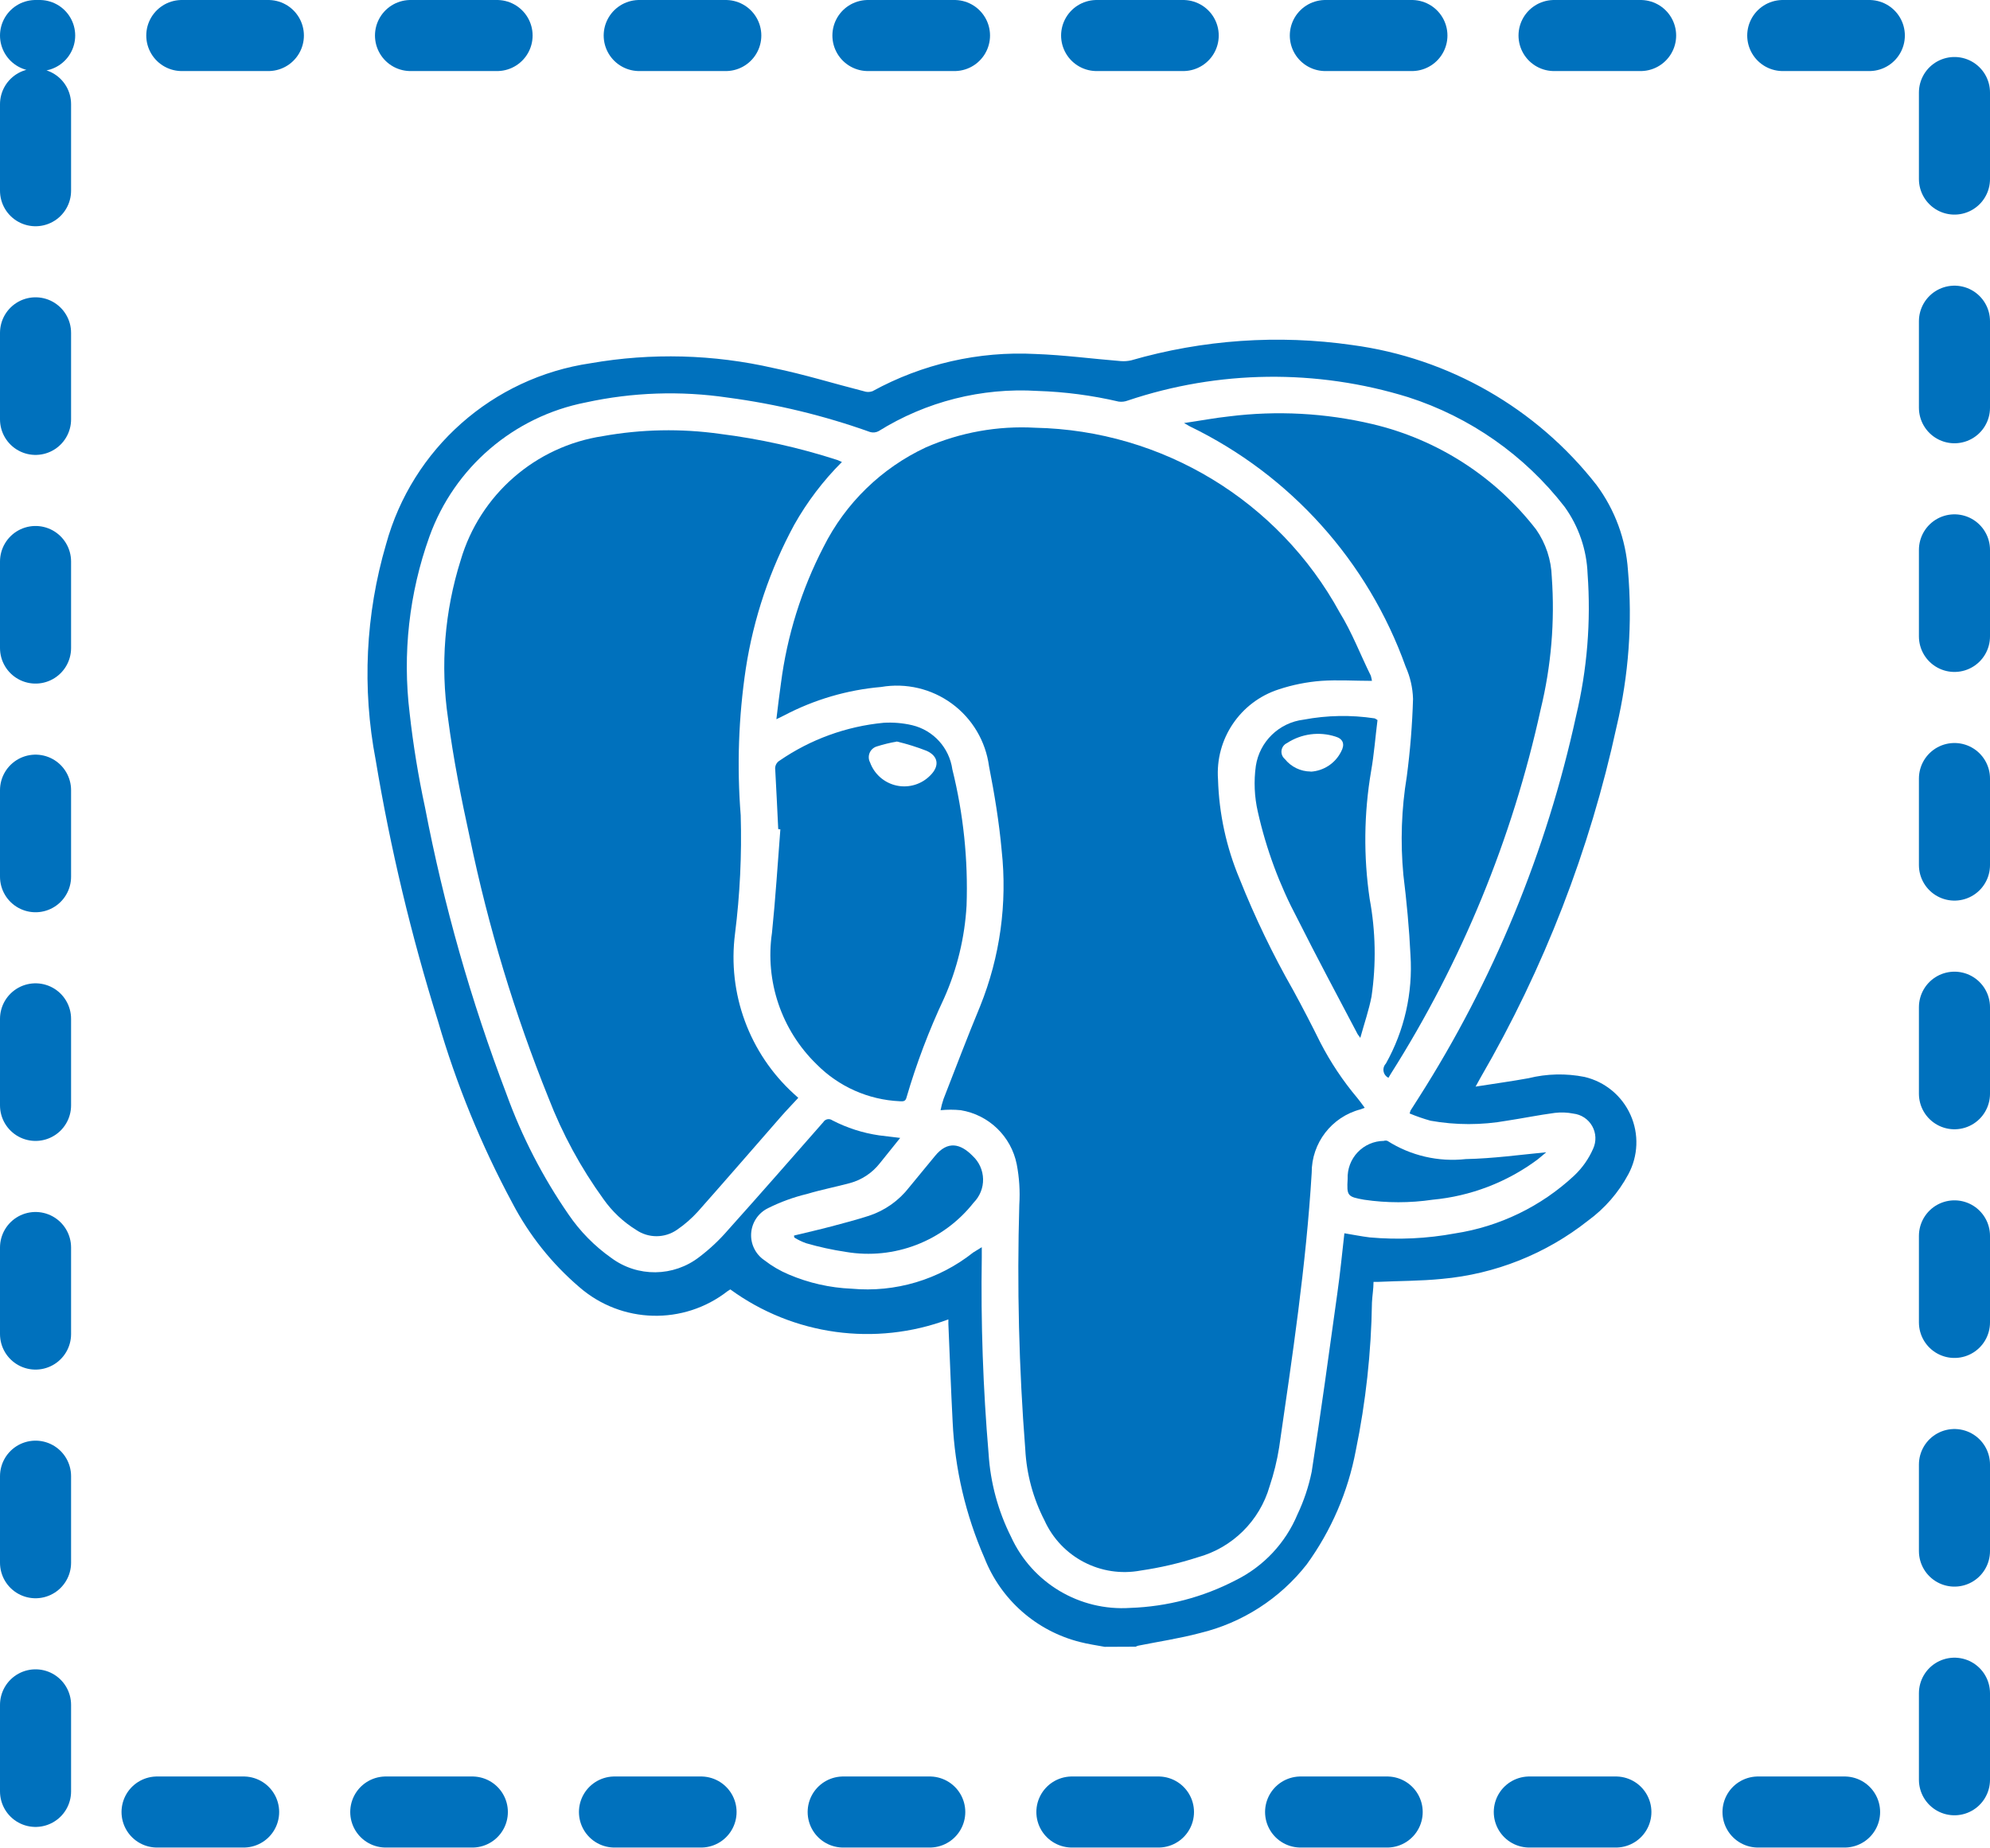
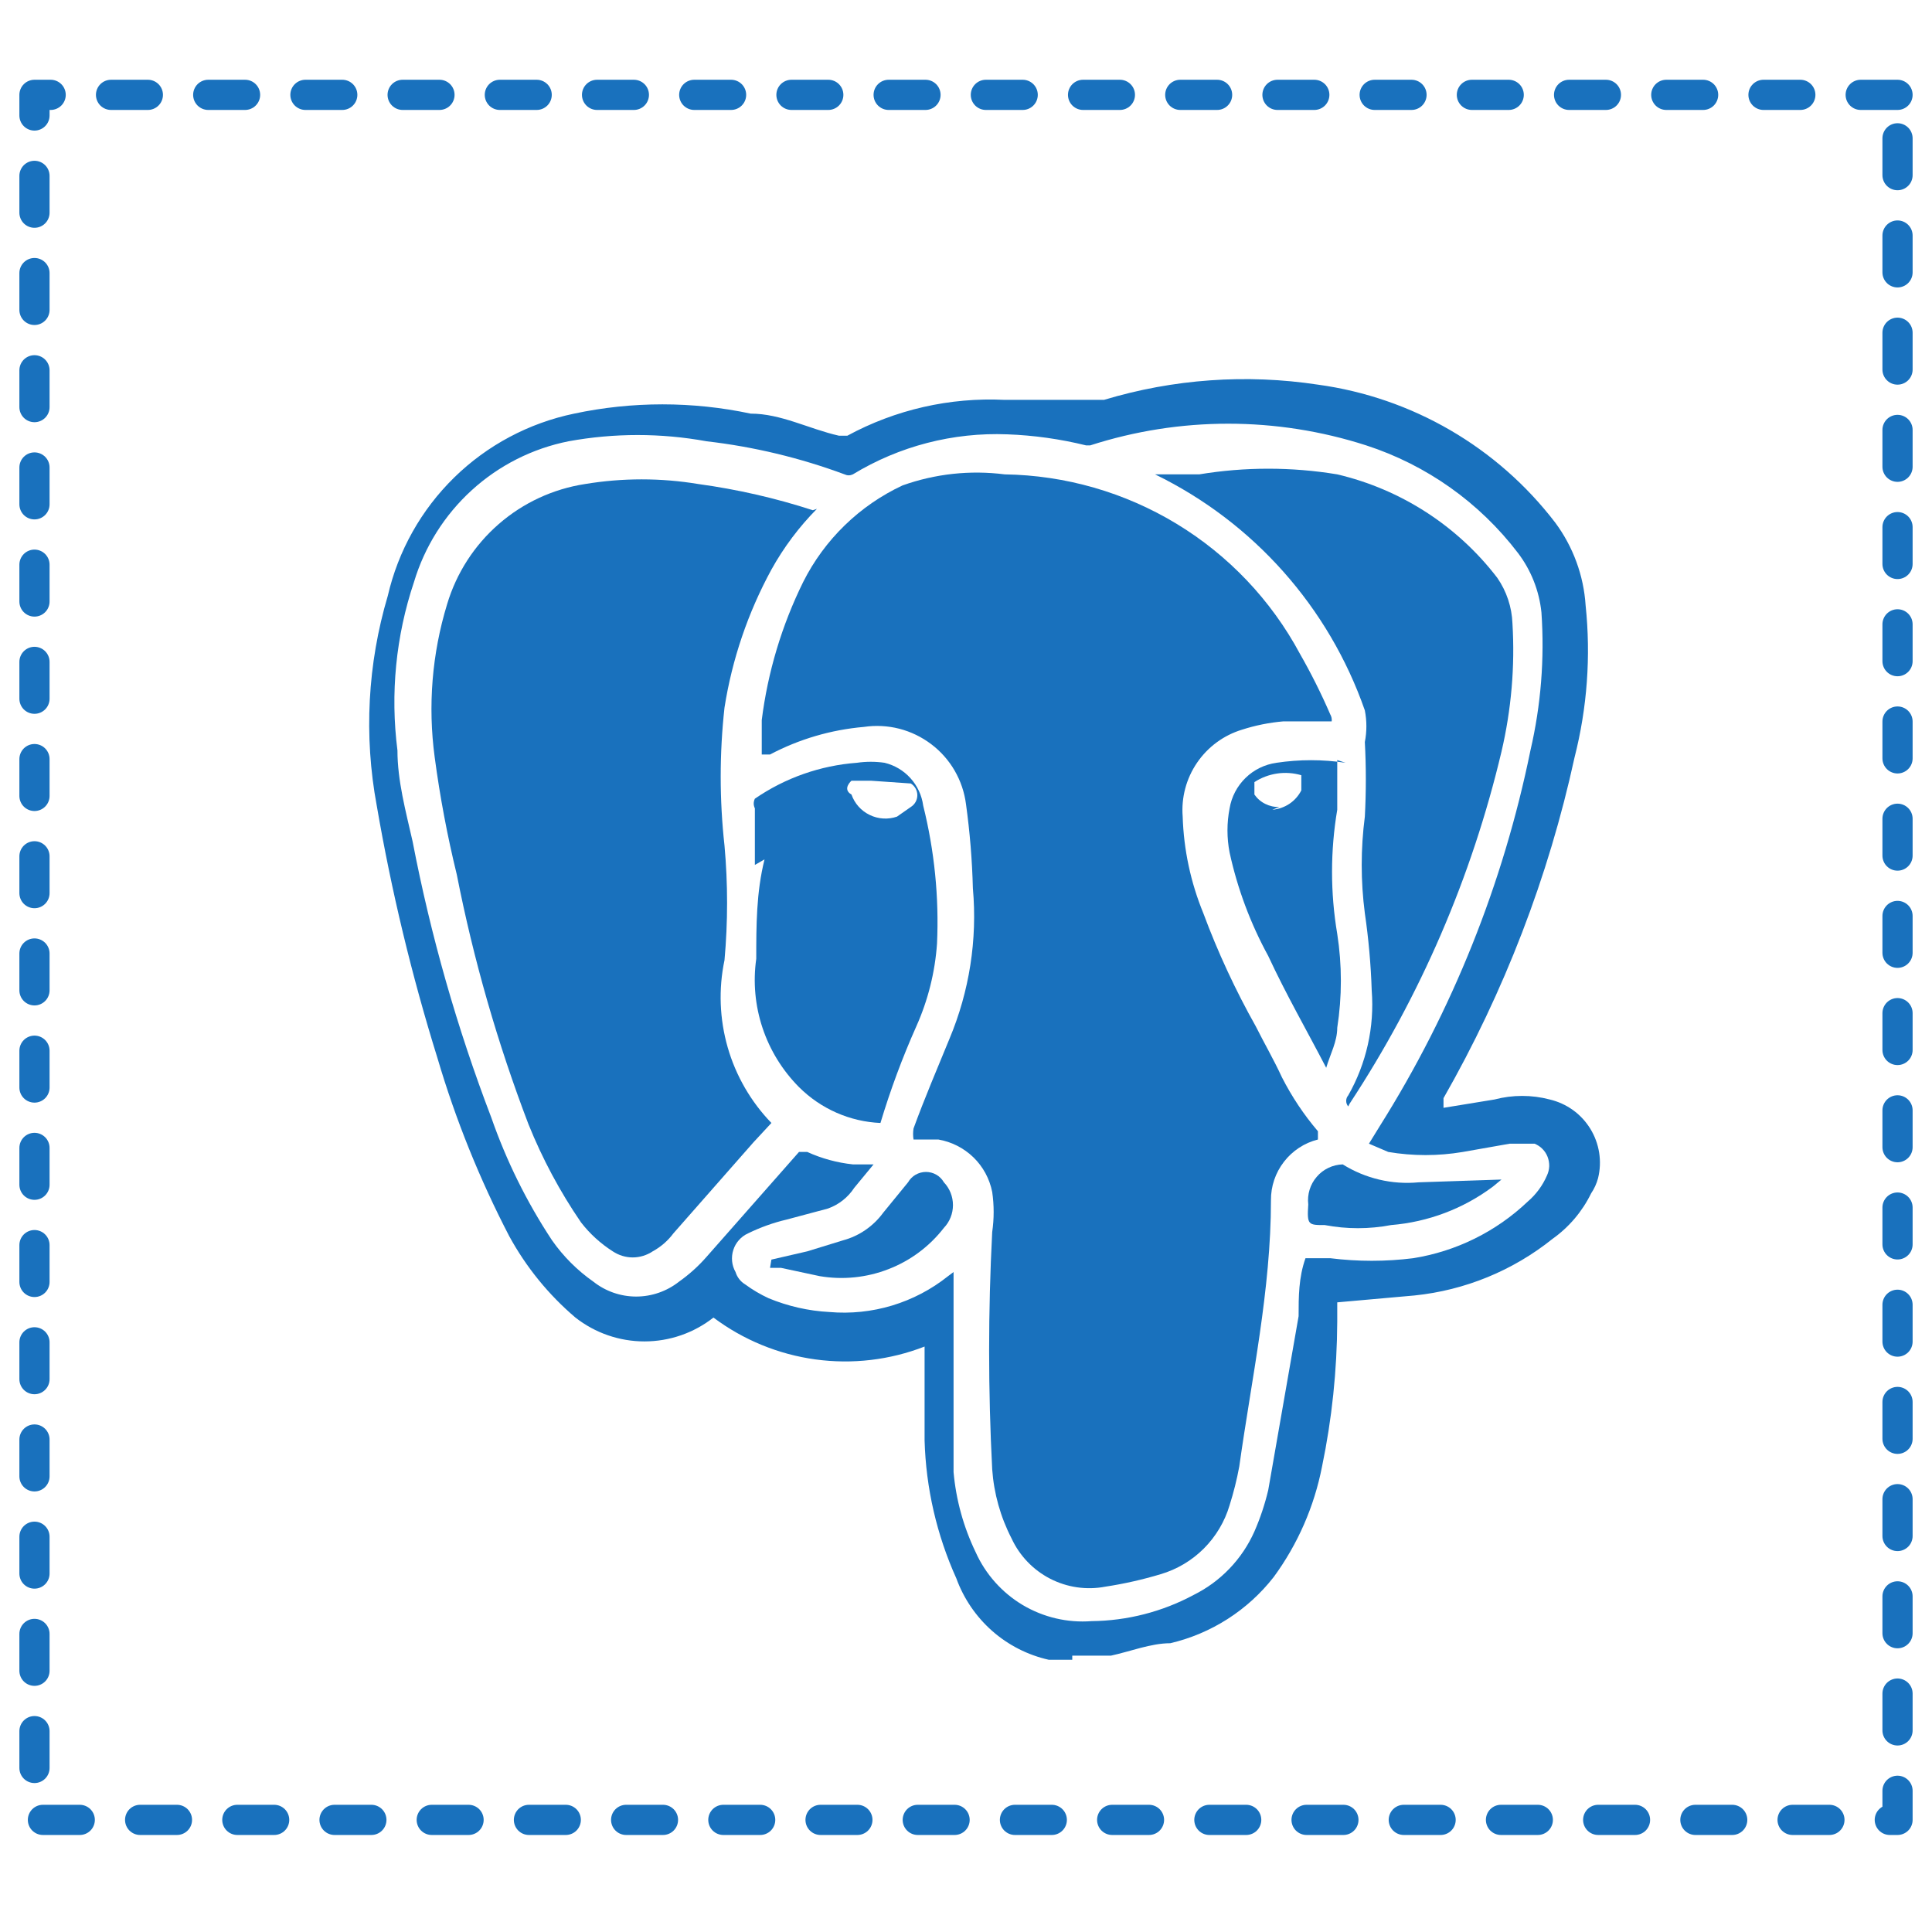
- <svg xmlns="http://www.w3.org/2000/svg" width="14" height="13" viewBox="0 0 14 13">
-   <g id="postgresroles" transform="translate(-667 -434)">
-     <g id="rect8484" transform="translate(667 434)" fill="none" stroke="#0071bd" stroke-linecap="round" stroke-linejoin="round" stroke-dashoffset="2.189" stroke-width="0.5" stroke-dasharray="0.609 1">
-       <rect width="14" height="13" stroke="none" />
-       <rect x="0.25" y="0.25" width="13.5" height="12.5" fill="none" />
-     </g>
-     <g id="PostgreSql" transform="translate(23220.387 -15252.614)">
-       <rect id="Rectangle_1797" data-name="Rectangle 1797" width="10" height="10" transform="translate(-22551.387 15688.614)" fill="none" />
-       <g id="Group_2001" data-name="Group 2001" transform="translate(-22550.803 15689)">
-         <g id="Group_2000" data-name="Group 2000" transform="translate(0 0)">
-           <path id="Path_2703" data-name="Path 2703" d="M78.42,404.193c-.058-.011-.117-.019-.174-.034a.978.978,0,0,1-.672-.591,2.709,2.709,0,0,1-.224-.958c-.012-.229-.02-.459-.03-.689,0-.011,0-.022,0-.032a1.634,1.634,0,0,1-1.534-.211l-.019.012a.82.82,0,0,1-1.043-.028,1.991,1.991,0,0,1-.471-.591,6.572,6.572,0,0,1-.524-1.282,13.668,13.668,0,0,1-.438-1.836,3.233,3.233,0,0,1,.073-1.518,1.757,1.757,0,0,1,1.44-1.274,3.255,3.255,0,0,1,1.286.034c.214.044.423.109.635.163a.09.09,0,0,0,.061,0,2.151,2.151,0,0,1,1.146-.262c.2.007.4.034.6.05a.244.244,0,0,0,.073-.005,3.71,3.71,0,0,1,1.556-.108,2.622,2.622,0,0,1,1.719.985,1.138,1.138,0,0,1,.221.6,3.459,3.459,0,0,1-.08,1.1,8.511,8.511,0,0,1-.956,2.468l-.036.065c.132-.021.252-.037.372-.059a.905.905,0,0,1,.395-.009.473.473,0,0,1,.307.686.97.97,0,0,1-.284.326,1.935,1.935,0,0,1-1.027.409c-.149.015-.3.014-.449.021l-.032,0c0,.049-.009.1-.011.145a5.588,5.588,0,0,1-.114,1.043,1.99,1.99,0,0,1-.345.8,1.357,1.357,0,0,1-.751.483c-.143.038-.291.06-.435.089a.078.078,0,0,0-.017.007Zm-.865-2.812v.071a13.8,13.8,0,0,0,.048,1.383,1.514,1.514,0,0,0,.158.584.859.859,0,0,0,.839.5,1.732,1.732,0,0,0,.742-.195.907.907,0,0,0,.434-.463,1.312,1.312,0,0,0,.1-.3c.065-.417.122-.835.18-1.253.02-.141.034-.283.05-.425.061.01.12.022.178.029a2.2,2.2,0,0,0,.6-.028,1.58,1.58,0,0,0,.839-.407.578.578,0,0,0,.133-.189.175.175,0,0,0-.139-.247.414.414,0,0,0-.131-.005c-.113.015-.225.038-.337.055a1.527,1.527,0,0,1-.537,0,1.287,1.287,0,0,1-.147-.051l.006-.02.058-.091a8.273,8.273,0,0,0,1.107-2.686,3.283,3.283,0,0,0,.081-1,.862.862,0,0,0-.162-.472,2.272,2.272,0,0,0-1.1-.771,3.211,3.211,0,0,0-1.974.024.129.129,0,0,1-.063.007,2.921,2.921,0,0,0-.571-.075,1.894,1.894,0,0,0-1.118.283.079.079,0,0,1-.06.006,4.874,4.874,0,0,0-1-.242,2.782,2.782,0,0,0-1,.034,1.468,1.468,0,0,0-1.1.944,2.708,2.708,0,0,0-.139,1.243,6.637,6.637,0,0,0,.108.662,12.023,12.023,0,0,0,.573,2.017,3.711,3.711,0,0,0,.437.848,1.2,1.2,0,0,0,.3.305.512.512,0,0,0,.621-.007,1.316,1.316,0,0,0,.2-.188c.226-.252.448-.506.671-.76a.044.044,0,0,1,.063-.013,1.042,1.042,0,0,0,.329.106l.149.018-.143.178a.4.4,0,0,1-.211.14c-.1.027-.2.046-.3.076a1.291,1.291,0,0,0-.275.1.212.212,0,0,0-.026.367.753.753,0,0,0,.171.1,1.257,1.257,0,0,0,.442.1,1.2,1.2,0,0,0,.856-.255Z" transform="translate(-73.232 -394.991)" fill="#0071bd" />
-           <path id="Path_2704" data-name="Path 2704" d="M81.779,397.718c-.122,0-.24-.008-.356,0a1.255,1.255,0,0,0-.3.06.619.619,0,0,0-.427.634,1.954,1.954,0,0,0,.152.7,6.261,6.261,0,0,0,.378.785c.066.121.129.243.19.366a2.1,2.1,0,0,0,.26.39c.018.022.034.044.052.069l-.029.011a.459.459,0,0,0-.344.447c-.039.649-.136,1.29-.229,1.932a1.694,1.694,0,0,1-.067.273.727.727,0,0,1-.506.5,2.45,2.45,0,0,1-.4.093.618.618,0,0,1-.678-.353,1.232,1.232,0,0,1-.135-.5,16.09,16.09,0,0,1-.042-1.721,1.128,1.128,0,0,0-.018-.284.481.481,0,0,0-.394-.381.717.717,0,0,0-.142,0,.6.6,0,0,1,.021-.079c.085-.218.168-.437.258-.654a2.272,2.272,0,0,0,.151-1.094c-.018-.2-.051-.4-.089-.593a.654.654,0,0,0-.759-.558,1.8,1.8,0,0,0-.682.2l-.055.027c.011-.089.02-.17.032-.252a2.893,2.893,0,0,1,.3-.961,1.529,1.529,0,0,1,.72-.7,1.687,1.687,0,0,1,.769-.138,2.5,2.5,0,0,1,2.142,1.3c.087.141.147.3.219.445A.311.311,0,0,1,81.779,397.718Z" transform="translate(-74.711 -395.313)" fill="#0071bd" />
-           <path id="Path_2705" data-name="Path 2705" d="M76.85,396.188a2.037,2.037,0,0,0-.335.441,3.118,3.118,0,0,0-.341,1.012,4.55,4.55,0,0,0-.036,1.033,5.409,5.409,0,0,1-.04.833,1.3,1.3,0,0,0,.415,1.128l.03.027c-.042.046-.085.09-.125.136-.193.221-.386.444-.581.664a.831.831,0,0,1-.148.129.253.253,0,0,1-.287,0,.787.787,0,0,1-.23-.217,3.142,3.142,0,0,1-.386-.711,10.7,10.7,0,0,1-.553-1.828c-.061-.279-.117-.56-.154-.843a2.494,2.494,0,0,1,.089-1.113,1.235,1.235,0,0,1,1-.873,2.606,2.606,0,0,1,.823-.016,4.5,4.5,0,0,1,.827.184Z" transform="translate(-73.511 -395.323)" fill="#0071bd" />
-           <path id="Path_2706" data-name="Path 2706" d="M83.372,400.461a.063.063,0,0,1-.018-.1,1.379,1.379,0,0,0,.173-.763c-.009-.189-.027-.377-.05-.565a2.7,2.7,0,0,1,.024-.692,5.385,5.385,0,0,0,.044-.546.6.6,0,0,0-.052-.227,3,3,0,0,0-1.519-1.691l-.04-.023c.116-.017.216-.036.318-.047a2.851,2.851,0,0,1,1.006.054,2.052,2.052,0,0,1,1.153.742.616.616,0,0,1,.11.333,3.027,3.027,0,0,1-.078.932,7.982,7.982,0,0,1-1.055,2.566Z" transform="translate(-76.188 -395.263)" fill="#0071bd" />
-           <path id="Path_2707" data-name="Path 2707" d="M77.581,399.827c-.007-.139-.013-.278-.021-.417a.064.064,0,0,1,.031-.065,1.551,1.551,0,0,1,.732-.266.7.7,0,0,1,.2.017.373.373,0,0,1,.283.311,3.468,3.468,0,0,1,.1.958,1.862,1.862,0,0,1-.158.652,4.808,4.808,0,0,0-.265.7c-.007.028-.026.026-.047.025a.878.878,0,0,1-.586-.261,1.073,1.073,0,0,1-.313-.924c.025-.242.04-.486.059-.728Zm.835-.616a1.088,1.088,0,0,0-.143.035.079.079,0,0,0-.046.112.256.256,0,0,0,.425.09c.065-.065.056-.135-.028-.172A1.561,1.561,0,0,0,78.416,399.211Z" transform="translate(-74.69 -396.379)" fill="#0071bd" />
-           <path id="Path_2708" data-name="Path 2708" d="M83.549,399.038c-.015.118-.024.24-.045.359a2.866,2.866,0,0,0-.01.9,2.1,2.1,0,0,1,.013.686c-.018.094-.05.186-.079.291-.014-.02-.019-.025-.022-.032-.141-.268-.284-.535-.42-.806a3,3,0,0,1-.279-.753.893.893,0,0,1-.014-.322.387.387,0,0,1,.336-.326,1.49,1.49,0,0,1,.5-.009A.116.116,0,0,1,83.549,399.038Zm-.47.363a.256.256,0,0,0,.214-.141c.028-.051.015-.09-.04-.106a.4.4,0,0,0-.341.046.067.067,0,0,0-.015.112A.234.234,0,0,0,83.079,399.4Z" transform="translate(-76.442 -396.357)" fill="#0071bd" />
-           <path id="Path_2709" data-name="Path 2709" d="M77.778,404.217c.087-.021.175-.041.262-.064s.178-.047.265-.075a.592.592,0,0,0,.283-.2c.06-.074.122-.147.182-.221.088-.108.178-.089.265,0a.228.228,0,0,1,.007.328.943.943,0,0,1-.9.347,2.139,2.139,0,0,1-.279-.061.433.433,0,0,1-.083-.04Z" transform="translate(-74.776 -397.909)" fill="#0071bd" />
-           <path id="Path_2710" data-name="Path 2710" d="M85.073,403.616c-.016.013-.038.033-.061.051a1.466,1.466,0,0,1-.739.283,1.652,1.652,0,0,1-.481,0c-.118-.021-.123-.027-.116-.147a.257.257,0,0,1,.254-.267.04.04,0,0,1,.026,0,.852.852,0,0,0,.551.128C84.7,403.66,84.886,403.634,85.073,403.616Z" transform="translate(-76.779 -397.894)" fill="#0071bd" />
-         </g>
-       </g>
-     </g>
-   </g>
+ <svg xmlns="http://www.w3.org/2000/svg" width="32" height="32" viewBox="0 0 32 32" fill="none">
+   <path d="M31.429 1.571H0.571V30.143H31.429V1.571Z" stroke="#1971BD" stroke-width="0.5" stroke-linecap="round" stroke-linejoin="round" stroke-dasharray="0.61 1" />
+   <path d="M17.76 27.491H17.371C17.023 27.413 16.701 27.249 16.433 27.013C16.166 26.777 15.962 26.478 15.84 26.143C15.515 25.423 15.336 24.646 15.314 23.857V22.303C14.739 22.527 14.115 22.6 13.504 22.516C12.892 22.432 12.311 22.193 11.817 21.823C11.491 22.079 11.089 22.218 10.674 22.218C10.26 22.218 9.857 22.079 9.531 21.823C9.086 21.445 8.714 20.987 8.434 20.474C7.945 19.532 7.546 18.544 7.246 17.526C6.819 16.155 6.483 14.758 6.24 13.343C6.025 12.187 6.088 10.996 6.423 9.869C6.595 9.123 6.977 8.443 7.524 7.908C8.071 7.373 8.76 7.007 9.509 6.851C10.473 6.646 11.47 6.646 12.434 6.851C12.937 6.851 13.394 7.103 13.897 7.217H14.034C14.832 6.784 15.733 6.579 16.64 6.623H18.011H18.286C19.433 6.277 20.644 6.191 21.829 6.371C23.389 6.584 24.803 7.406 25.76 8.657C26.056 9.056 26.231 9.533 26.263 10.029C26.351 10.871 26.289 11.722 26.08 12.543C25.648 14.524 24.915 16.428 23.909 18.189V18.349L24.754 18.211C25.054 18.132 25.369 18.132 25.669 18.211C25.807 18.244 25.938 18.303 26.053 18.386C26.169 18.469 26.266 18.575 26.341 18.696C26.415 18.817 26.465 18.952 26.487 19.092C26.509 19.233 26.503 19.376 26.469 19.514C26.445 19.604 26.406 19.689 26.354 19.766C26.207 20.067 25.987 20.326 25.714 20.52C25.058 21.046 24.265 21.371 23.429 21.457L22.149 21.571C22.149 21.686 22.149 21.8 22.149 21.891C22.145 22.698 22.061 23.502 21.897 24.291C21.768 24.952 21.495 25.577 21.097 26.12C20.668 26.67 20.063 27.058 19.383 27.217C19.063 27.217 18.72 27.354 18.4 27.423H17.76V27.491ZM15.794 21.069V21.229C15.794 22.28 15.794 23.331 15.794 24.383C15.835 24.843 15.959 25.293 16.16 25.709C16.323 26.073 16.596 26.379 16.939 26.584C17.283 26.788 17.681 26.882 18.08 26.851C18.671 26.845 19.251 26.696 19.771 26.417C20.219 26.194 20.574 25.823 20.777 25.366C20.874 25.145 20.95 24.915 21.006 24.68L21.509 21.8C21.509 21.48 21.509 21.16 21.623 20.84H22.034C22.49 20.897 22.95 20.897 23.406 20.84C24.118 20.727 24.78 20.4 25.303 19.903C25.441 19.785 25.551 19.636 25.623 19.469C25.645 19.421 25.658 19.369 25.66 19.316C25.661 19.263 25.652 19.211 25.633 19.161C25.614 19.112 25.585 19.067 25.548 19.03C25.511 18.992 25.466 18.963 25.417 18.943H25.006L24.229 19.08C23.82 19.149 23.403 19.149 22.994 19.08L22.674 18.943L22.857 18.646C24.055 16.74 24.899 14.634 25.349 12.429C25.523 11.68 25.584 10.91 25.531 10.143C25.494 9.786 25.36 9.446 25.143 9.16C24.506 8.324 23.629 7.702 22.629 7.377C21.142 6.898 19.543 6.898 18.057 7.377H17.989C17.562 7.272 17.125 7.21 16.686 7.194C15.786 7.158 14.895 7.389 14.126 7.857C14.104 7.867 14.081 7.873 14.057 7.873C14.033 7.873 14.01 7.867 13.989 7.857C13.251 7.583 12.484 7.399 11.703 7.309C10.947 7.171 10.173 7.171 9.417 7.309C8.819 7.428 8.265 7.708 7.814 8.119C7.363 8.53 7.032 9.056 6.857 9.64C6.556 10.537 6.463 11.49 6.583 12.429C6.583 12.931 6.72 13.434 6.834 13.937C7.134 15.496 7.57 17.026 8.137 18.509C8.387 19.226 8.724 19.909 9.143 20.543C9.33 20.81 9.562 21.042 9.829 21.229C10.03 21.388 10.28 21.475 10.537 21.475C10.794 21.475 11.044 21.388 11.246 21.229C11.414 21.11 11.568 20.972 11.703 20.817L13.234 19.08H13.371C13.61 19.189 13.865 19.258 14.126 19.286H14.469L14.149 19.674C14.045 19.833 13.893 19.953 13.714 20.017L13.029 20.2C12.807 20.252 12.593 20.329 12.389 20.429C12.331 20.455 12.28 20.493 12.238 20.541C12.196 20.588 12.165 20.643 12.146 20.703C12.126 20.764 12.12 20.827 12.126 20.89C12.132 20.953 12.152 21.014 12.183 21.069C12.209 21.154 12.266 21.228 12.343 21.274C12.464 21.363 12.595 21.44 12.731 21.503C13.051 21.635 13.391 21.713 13.737 21.731C14.444 21.793 15.148 21.58 15.703 21.137L15.794 21.069Z" fill="#1971BD" />
+   <path d="M22.057 11.948H21.257C21.024 11.968 20.794 12.014 20.571 12.086C20.268 12.178 20.006 12.371 19.827 12.633C19.648 12.895 19.564 13.21 19.589 13.526C19.606 14.075 19.722 14.617 19.931 15.126C20.171 15.772 20.462 16.399 20.8 17C20.937 17.274 21.097 17.549 21.234 17.846C21.397 18.165 21.596 18.464 21.829 18.737V18.874C21.605 18.93 21.407 19.06 21.266 19.243C21.125 19.425 21.049 19.649 21.051 19.88C21.051 21.366 20.731 22.828 20.526 24.291C20.486 24.508 20.432 24.722 20.366 24.931C20.286 25.202 20.139 25.448 19.94 25.648C19.74 25.848 19.494 25.994 19.223 26.074C18.923 26.164 18.618 26.233 18.309 26.28C17.997 26.34 17.675 26.293 17.393 26.148C17.112 26.003 16.887 25.768 16.754 25.48C16.571 25.125 16.462 24.736 16.434 24.337C16.366 23.027 16.366 21.715 16.434 20.406C16.466 20.186 16.466 19.962 16.434 19.743C16.391 19.525 16.283 19.325 16.124 19.17C15.964 19.015 15.762 18.912 15.543 18.874H15.131C15.121 18.814 15.121 18.752 15.131 18.691C15.314 18.189 15.52 17.709 15.726 17.206C16.056 16.419 16.19 15.564 16.114 14.714C16.102 14.248 16.064 13.782 16 13.32C15.975 13.124 15.911 12.935 15.812 12.764C15.713 12.593 15.581 12.444 15.423 12.325C15.265 12.206 15.086 12.119 14.895 12.07C14.703 12.021 14.504 12.011 14.309 12.04C13.765 12.087 13.236 12.242 12.754 12.497H12.617V11.926C12.717 11.131 12.949 10.358 13.303 9.64C13.656 8.937 14.236 8.373 14.949 8.04C15.49 7.847 16.07 7.784 16.64 7.857C17.646 7.872 18.63 8.155 19.49 8.677C20.35 9.199 21.055 9.942 21.531 10.829C21.717 11.154 21.885 11.49 22.034 11.834C22.054 11.869 22.062 11.909 22.057 11.948Z" fill="#1971BD" />
+   <path d="M13.531 8.428C13.235 8.727 12.981 9.066 12.777 9.434C12.389 10.146 12.126 10.919 12 11.72C11.916 12.479 11.916 13.246 12 14.006C12.057 14.637 12.057 15.272 12 15.903C11.899 16.382 11.918 16.878 12.053 17.348C12.188 17.818 12.437 18.248 12.777 18.6L12.48 18.92L11.154 20.428C11.062 20.551 10.946 20.652 10.811 20.726C10.713 20.791 10.598 20.827 10.48 20.827C10.362 20.827 10.247 20.791 10.149 20.726C9.947 20.597 9.769 20.435 9.623 20.246C9.275 19.738 8.984 19.194 8.754 18.623C8.241 17.28 7.843 15.896 7.566 14.486C7.409 13.845 7.287 13.197 7.2 12.543C7.085 11.692 7.155 10.827 7.406 10.006C7.56 9.492 7.856 9.032 8.261 8.68C8.665 8.328 9.161 8.098 9.691 8.017C10.312 7.914 10.945 7.914 11.566 8.017C12.21 8.105 12.845 8.25 13.463 8.451L13.531 8.428Z" fill="#1971BD" />
+   <path d="M22.331 18.326C22.309 18.301 22.297 18.268 22.297 18.234C22.297 18.201 22.309 18.168 22.331 18.143C22.631 17.616 22.767 17.011 22.72 16.406C22.706 15.977 22.668 15.55 22.606 15.126C22.537 14.595 22.537 14.057 22.606 13.526C22.628 13.115 22.628 12.703 22.606 12.291C22.64 12.118 22.64 11.939 22.606 11.766C22.009 10.055 20.76 8.65 19.131 7.857H19.863C20.62 7.732 21.392 7.732 22.149 7.857C23.204 8.105 24.141 8.71 24.8 9.571C24.954 9.794 25.041 10.055 25.051 10.326C25.094 11.039 25.032 11.755 24.869 12.451C24.377 14.526 23.526 16.499 22.354 18.28L22.331 18.326Z" fill="#1971BD" />
+   <path d="M12.503 14.326C12.503 14.006 12.503 13.709 12.503 13.389C12.491 13.364 12.484 13.336 12.484 13.309C12.484 13.281 12.491 13.254 12.503 13.229C13.004 12.884 13.588 12.679 14.194 12.634C14.346 12.612 14.5 12.612 14.651 12.634C14.817 12.674 14.967 12.763 15.081 12.89C15.195 13.016 15.268 13.174 15.291 13.343C15.477 14.09 15.555 14.86 15.52 15.629C15.487 16.102 15.371 16.566 15.177 17C14.945 17.52 14.747 18.055 14.583 18.6C14.075 18.578 13.594 18.365 13.234 18.006C12.96 17.73 12.753 17.395 12.63 17.026C12.507 16.657 12.471 16.265 12.526 15.88C12.526 15.332 12.526 14.783 12.663 14.234L12.503 14.326ZM14.423 12.931H14.103C14.103 12.931 13.943 13.069 14.103 13.16C14.155 13.308 14.263 13.43 14.405 13.498C14.546 13.567 14.709 13.577 14.857 13.526L15.086 13.366C15.119 13.345 15.146 13.317 15.165 13.283C15.184 13.249 15.194 13.21 15.194 13.171C15.194 13.133 15.184 13.094 15.165 13.06C15.146 13.026 15.119 12.998 15.086 12.977L14.423 12.931Z" fill="#1971BD" />
+   <path d="M22.149 12.589C22.149 12.84 22.149 13.137 22.149 13.412C22.034 14.092 22.034 14.788 22.149 15.469C22.229 15.984 22.229 16.508 22.149 17.023C22.149 17.252 22.034 17.457 21.966 17.686C21.897 17.914 21.966 17.686 21.966 17.686C21.646 17.069 21.303 16.474 21.006 15.834C20.712 15.296 20.496 14.719 20.366 14.12C20.319 13.878 20.319 13.63 20.366 13.389C20.398 13.197 20.491 13.02 20.631 12.884C20.77 12.748 20.95 12.661 21.143 12.634C21.522 12.577 21.907 12.577 22.286 12.634L22.149 12.589ZM21.074 13.412C21.175 13.403 21.272 13.37 21.356 13.314C21.44 13.258 21.508 13.181 21.554 13.091C21.554 13.091 21.554 12.886 21.554 12.84C21.424 12.802 21.287 12.792 21.153 12.812C21.019 12.832 20.891 12.88 20.777 12.954C20.777 12.954 20.777 12.954 20.777 13.16C20.823 13.226 20.885 13.28 20.957 13.315C21.029 13.351 21.108 13.369 21.189 13.366L21.074 13.412Z" fill="#1971BD" />
+   <path d="M12.777 20.863L13.371 20.726L13.966 20.543C14.232 20.471 14.466 20.309 14.629 20.086L15.04 19.583C15.07 19.531 15.113 19.487 15.165 19.457C15.218 19.427 15.277 19.411 15.337 19.411C15.397 19.411 15.457 19.427 15.509 19.457C15.561 19.487 15.604 19.531 15.634 19.583C15.731 19.685 15.784 19.82 15.784 19.96C15.784 20.1 15.731 20.235 15.634 20.337C15.396 20.644 15.079 20.881 14.716 21.021C14.354 21.162 13.96 21.202 13.577 21.137L12.937 21H12.754L12.777 20.863Z" fill="#1971BD" />
+   <path d="M24.869 19.537L24.731 19.651C24.239 20.02 23.653 20.241 23.04 20.291C22.677 20.36 22.305 20.36 21.943 20.291C21.669 20.291 21.646 20.291 21.669 19.949C21.659 19.867 21.667 19.784 21.691 19.705C21.715 19.627 21.755 19.554 21.809 19.492C21.862 19.429 21.928 19.379 22.003 19.343C22.077 19.308 22.158 19.288 22.24 19.286C22.615 19.52 23.057 19.625 23.497 19.583L24.869 19.537Z" fill="#1971BD" />
</svg>
